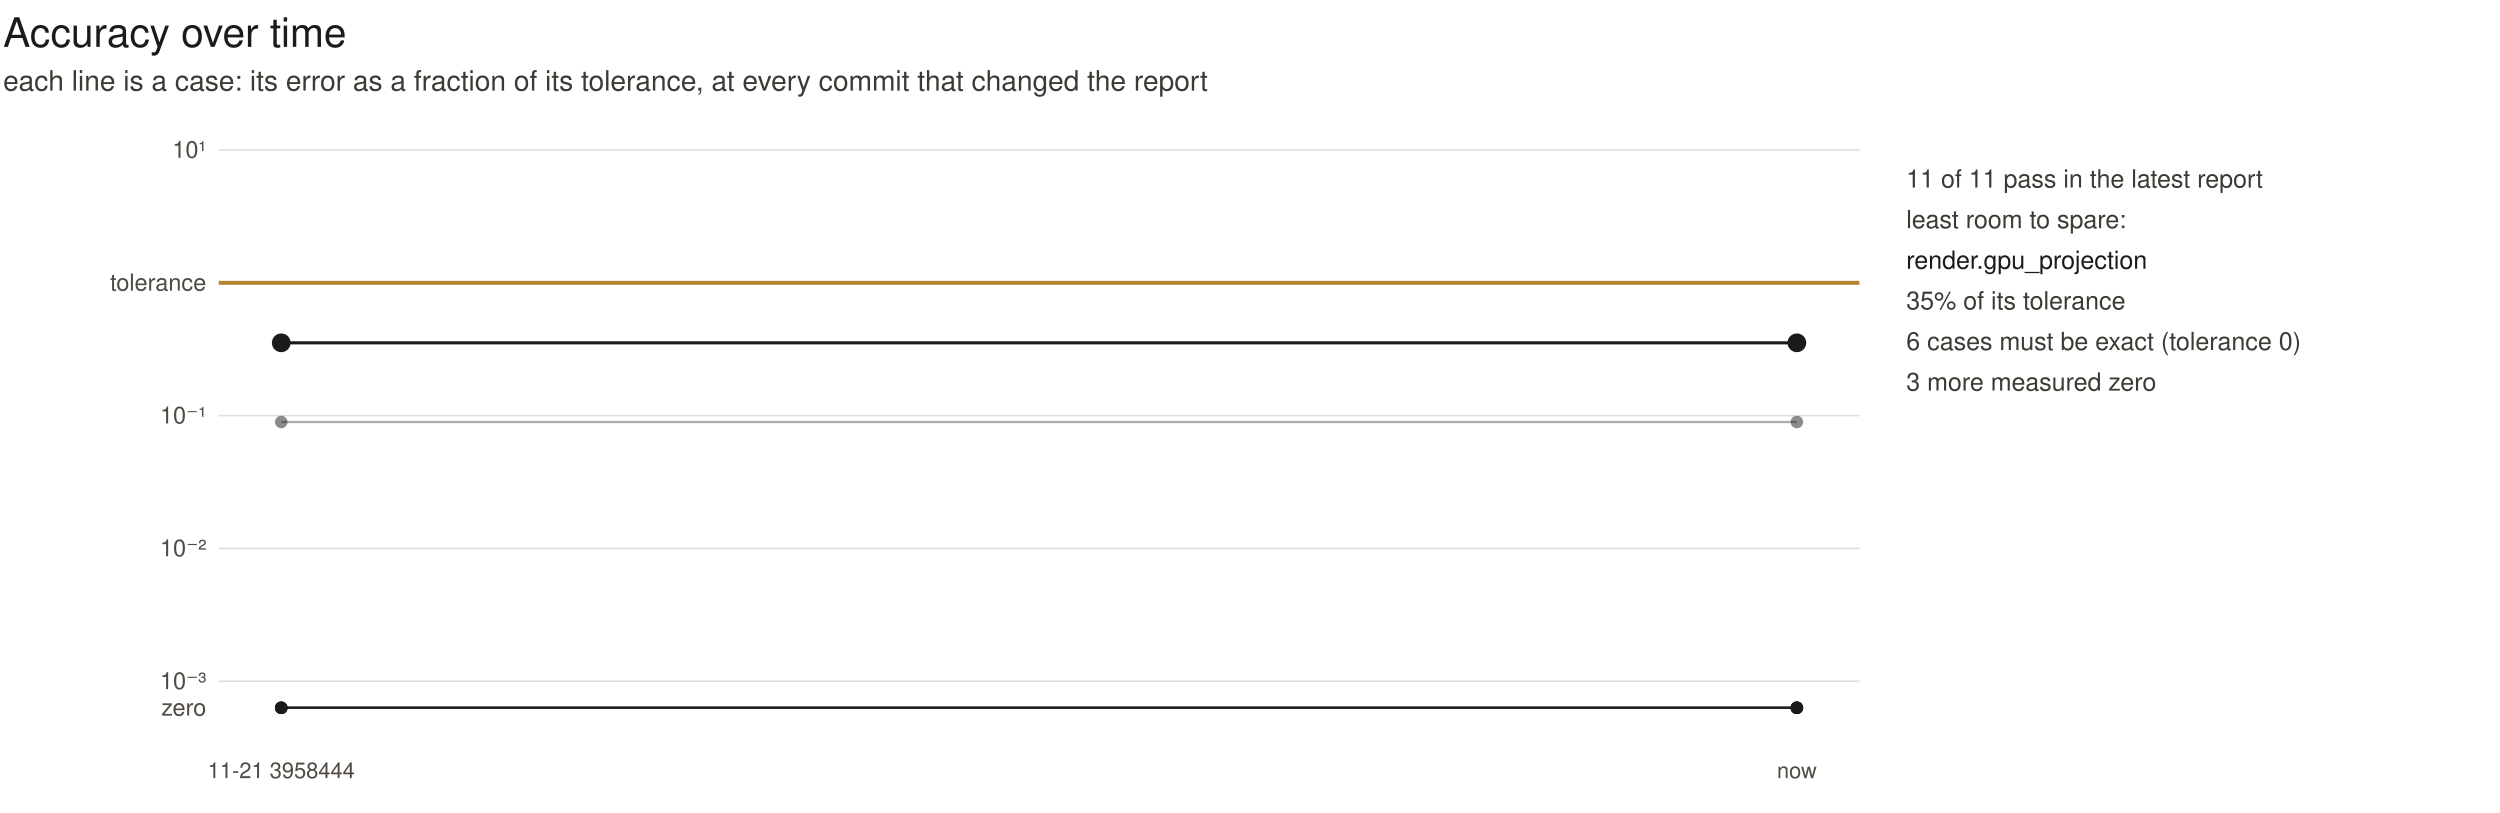
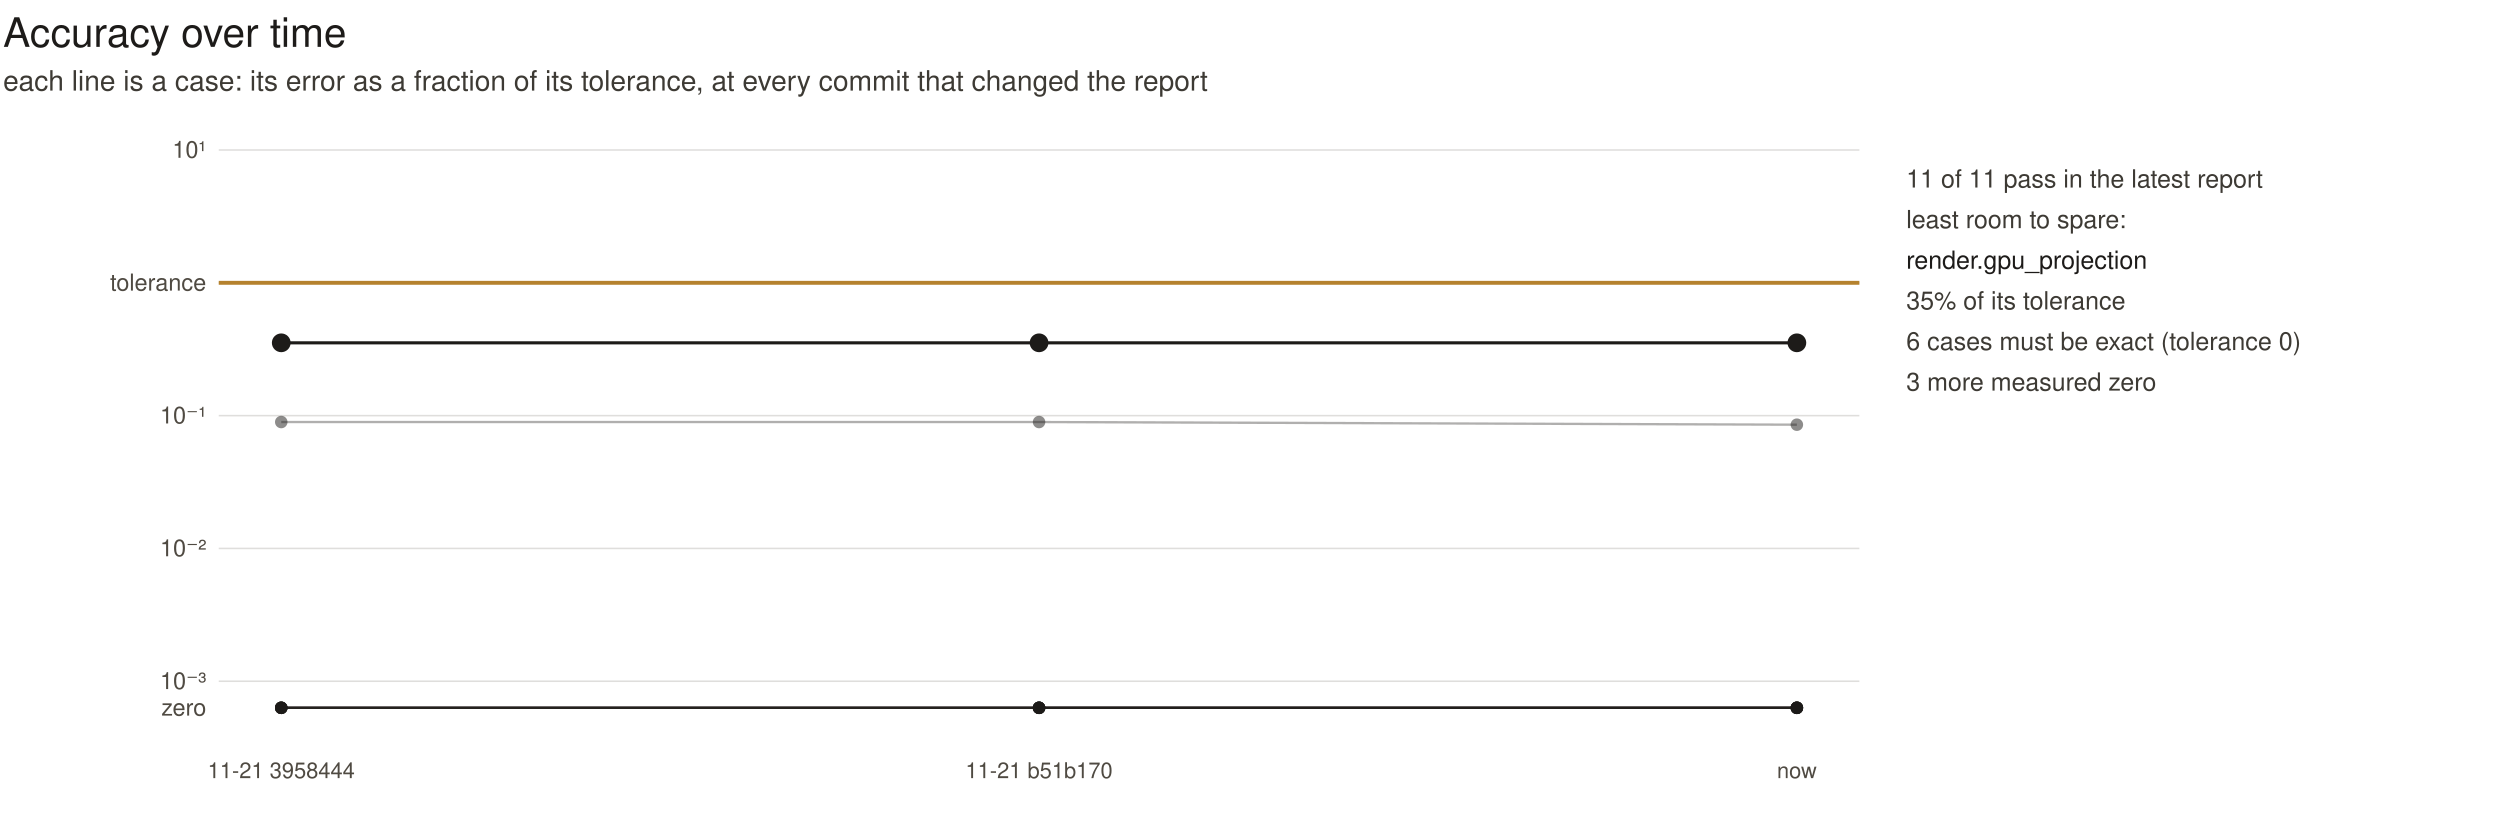
<svg xmlns="http://www.w3.org/2000/svg" viewBox="0 0 1600 520" width="1600" height="520" role="img" aria-label="Each validation case's error as a fraction of its tolerance over time">
  <style>.t{fill:#1d1b19;font-family:'Helvetica Neue',Helvetica,Arial,'Liberation Sans',Arimo,'Nimbus Sans','DejaVu Sans',sans-serif}.m{fill:#3d3a34}.w{fill:#4f4a42}.axis{stroke:#4f4a42;stroke-opacity:0.45;stroke-width:1.5;fill:none}.grid{stroke:#4f4a42;stroke-opacity:0.18;stroke-width:1}.dot{fill:#1d1b19}.ring{fill:none;stroke:#1d1b19;stroke-width:2}.line{stroke:#1d1b19;stroke-width:2;fill:none;stroke-linejoin:round}.thin{stroke:#1d1b19;stroke-opacity:0.35;stroke-width:1.5;fill:none}.tol{stroke:#b5822e;stroke-width:2.5;fill:none}.tolfill{fill:#b5822e}.dash{stroke:#b5822e;stroke-width:2;stroke-dasharray:6 5;fill:none}</style>
  <text class="t" x="2.0" y="30.0" font-size="26" font-weight="500" text-anchor="start">Accuracy over time</text>
  <text class="t m" x="2.0" y="58.0" font-size="18" font-weight="400" text-anchor="start">each line is a case: its error as a fraction of its tolerance, at every commit that changed the report</text>
  <line class="grid" x1="140" y1="436.0" x2="1190" y2="436.0" />
  <text class="t w" x="132.0" y="441.0" font-size="15" font-weight="400" text-anchor="end">10⁻³</text>
  <line class="grid" x1="140" y1="351.0" x2="1190" y2="351.0" />
  <text class="t w" x="132.0" y="356.0" font-size="15" font-weight="400" text-anchor="end">10⁻²</text>
  <line class="grid" x1="140" y1="266.0" x2="1190" y2="266.0" />
  <text class="t w" x="132.0" y="271.0" font-size="15" font-weight="400" text-anchor="end">10⁻¹</text>
  <line class="grid" x1="140" y1="181.0" x2="1190" y2="181.0" />
  <text class="t w" x="132.0" y="186.0" font-size="15" font-weight="400" text-anchor="end">tolerance</text>
  <line class="grid" x1="140" y1="96.0" x2="1190" y2="96.0" />
  <text class="t w" x="132.0" y="101.0" font-size="15" font-weight="400" text-anchor="end">10¹</text>
  <text class="t w" x="132.0" y="458.0" font-size="15" font-weight="400" text-anchor="end">zero</text>
  <line class="tol" x1="140" y1="181.0" x2="1190" y2="181.0" />
-   <polyline class="thin" points="180.0,453.0 1150.0,453.0" />
+   <polyline class="thin" points="180.0,453.0 665.0,453.0 1150.0,453.0" />
  <circle class="dot" cx="180.0" cy="453.0" r="4" fill-opacity="0.5" />
+   <circle class="dot" cx="665.0" cy="453.0" r="4" fill-opacity="0.5" />
  <circle class="dot" cx="1150.0" cy="453.0" r="4" fill-opacity="0.5" />
-   <polyline class="thin" points="180.0,453.0 1150.0,453.0" />
+   <polyline class="thin" points="180.0,453.0 665.0,453.0 1150.0,453.0" />
  <circle class="dot" cx="180.0" cy="453.0" r="4" fill-opacity="0.5" />
+   <circle class="dot" cx="665.0" cy="453.0" r="4" fill-opacity="0.5" />
  <circle class="dot" cx="1150.0" cy="453.0" r="4" fill-opacity="0.5" />
-   <polyline class="thin" points="180.0,453.0 1150.0,453.0" />
+   <polyline class="thin" points="180.0,453.0 665.0,453.0 1150.0,453.0" />
  <circle class="dot" cx="180.0" cy="453.0" r="4" fill-opacity="0.5" />
+   <circle class="dot" cx="665.0" cy="453.0" r="4" fill-opacity="0.5" />
  <circle class="dot" cx="1150.0" cy="453.0" r="4" fill-opacity="0.5" />
-   <polyline class="thin" points="180.0,453.0 1150.0,453.0" />
+   <polyline class="thin" points="180.0,453.0 665.0,453.0 1150.0,453.0" />
  <circle class="dot" cx="180.0" cy="453.0" r="4" fill-opacity="0.5" />
+   <circle class="dot" cx="665.0" cy="453.0" r="4" fill-opacity="0.5" />
  <circle class="dot" cx="1150.0" cy="453.0" r="4" fill-opacity="0.5" />
+   <polyline class="thin" points="665.0,453.0 1150.0,453.0" />
+   <circle class="dot" cx="665.0" cy="453.0" r="4" fill-opacity="0.5" />
  <circle class="dot" cx="1150.0" cy="453.0" r="4" fill-opacity="0.5" />
-   <polyline class="thin" points="180.0,270.1 1150.0,270.1" />
+   <polyline class="thin" points="180.0,270.1 665.0,270.1 1150.0,271.8" />
  <circle class="dot" cx="180.0" cy="270.1" r="4" fill-opacity="0.5" />
-   <circle class="dot" cx="1150.0" cy="270.1" r="4" fill-opacity="0.5" />
-   <polyline class="line" points="180.0,219.4 1150.0,219.4" />
+   <circle class="dot" cx="665.0" cy="270.1" r="4" fill-opacity="0.5" />
+   <circle class="dot" cx="1150.0" cy="271.8" r="4" fill-opacity="0.5" />
+   <polyline class="line" points="180.0,219.4 665.0,219.4 1150.0,219.4" />
  <circle class="dot" cx="180.0" cy="219.4" r="6" fill-opacity="1" />
+   <circle class="dot" cx="665.0" cy="219.4" r="6" fill-opacity="1" />
  <circle class="dot" cx="1150.0" cy="219.4" r="6" fill-opacity="1" />
-   <polyline class="thin" points="180.0,453.0 1150.0,453.0" />
+   <polyline class="thin" points="180.0,453.0 665.0,453.0 1150.0,453.0" />
  <circle class="dot" cx="180.0" cy="453.0" r="4" fill-opacity="0.5" />
+   <circle class="dot" cx="665.0" cy="453.0" r="4" fill-opacity="0.5" />
  <circle class="dot" cx="1150.0" cy="453.0" r="4" fill-opacity="0.5" />
-   <polyline class="thin" points="180.0,453.0 1150.0,453.0" />
+   <polyline class="thin" points="180.0,453.0 665.0,453.0 1150.0,453.0" />
  <circle class="dot" cx="180.0" cy="453.0" r="4" fill-opacity="0.5" />
+   <circle class="dot" cx="665.0" cy="453.0" r="4" fill-opacity="0.5" />
  <circle class="dot" cx="1150.0" cy="453.0" r="4" fill-opacity="0.5" />
-   <polyline class="thin" points="180.0,453.0 1150.0,453.0" />
+   <polyline class="thin" points="180.0,453.0 665.0,453.0 1150.0,453.0" />
  <circle class="dot" cx="180.0" cy="453.0" r="4" fill-opacity="0.5" />
+   <circle class="dot" cx="665.0" cy="453.0" r="4" fill-opacity="0.5" />
  <circle class="dot" cx="1150.0" cy="453.0" r="4" fill-opacity="0.5" />
-   <polyline class="thin" points="180.0,453.0 1150.0,453.0" />
+   <polyline class="thin" points="180.0,453.0 665.0,453.0 1150.0,453.0" />
  <circle class="dot" cx="180.0" cy="453.0" r="4" fill-opacity="0.5" />
+   <circle class="dot" cx="665.0" cy="453.0" r="4" fill-opacity="0.5" />
  <circle class="dot" cx="1150.0" cy="453.0" r="4" fill-opacity="0.5" />
  <text class="t w" x="180.0" y="498.0" font-size="14" font-weight="400" text-anchor="middle">11-21 3958444</text>
+   <text class="t w" x="665.0" y="498.0" font-size="14" font-weight="400" text-anchor="middle">11-21 b51b170</text>
  <text class="t w" x="1150.0" y="498.0" font-size="14" font-weight="400" text-anchor="middle">now</text>
  <text class="t m" x="1220.0" y="120.0" font-size="16" font-weight="400" text-anchor="start">11 of 11 pass in the latest report</text>
  <text class="t m" x="1220.0" y="146.0" font-size="16" font-weight="400" text-anchor="start">least room to spare:</text>
  <text class="t" x="1220.0" y="172.0" font-size="16" font-weight="500" text-anchor="start">render.gpu_projection</text>
  <text class="t m" x="1220.0" y="198.0" font-size="16" font-weight="400" text-anchor="start">35% of its tolerance</text>
  <text class="t m" x="1220.0" y="224.0" font-size="16" font-weight="400" text-anchor="start">6 cases must be exact (tolerance 0)</text>
  <text class="t m" x="1220.0" y="250.0" font-size="16" font-weight="400" text-anchor="start">3 more measured zero</text>
</svg>
